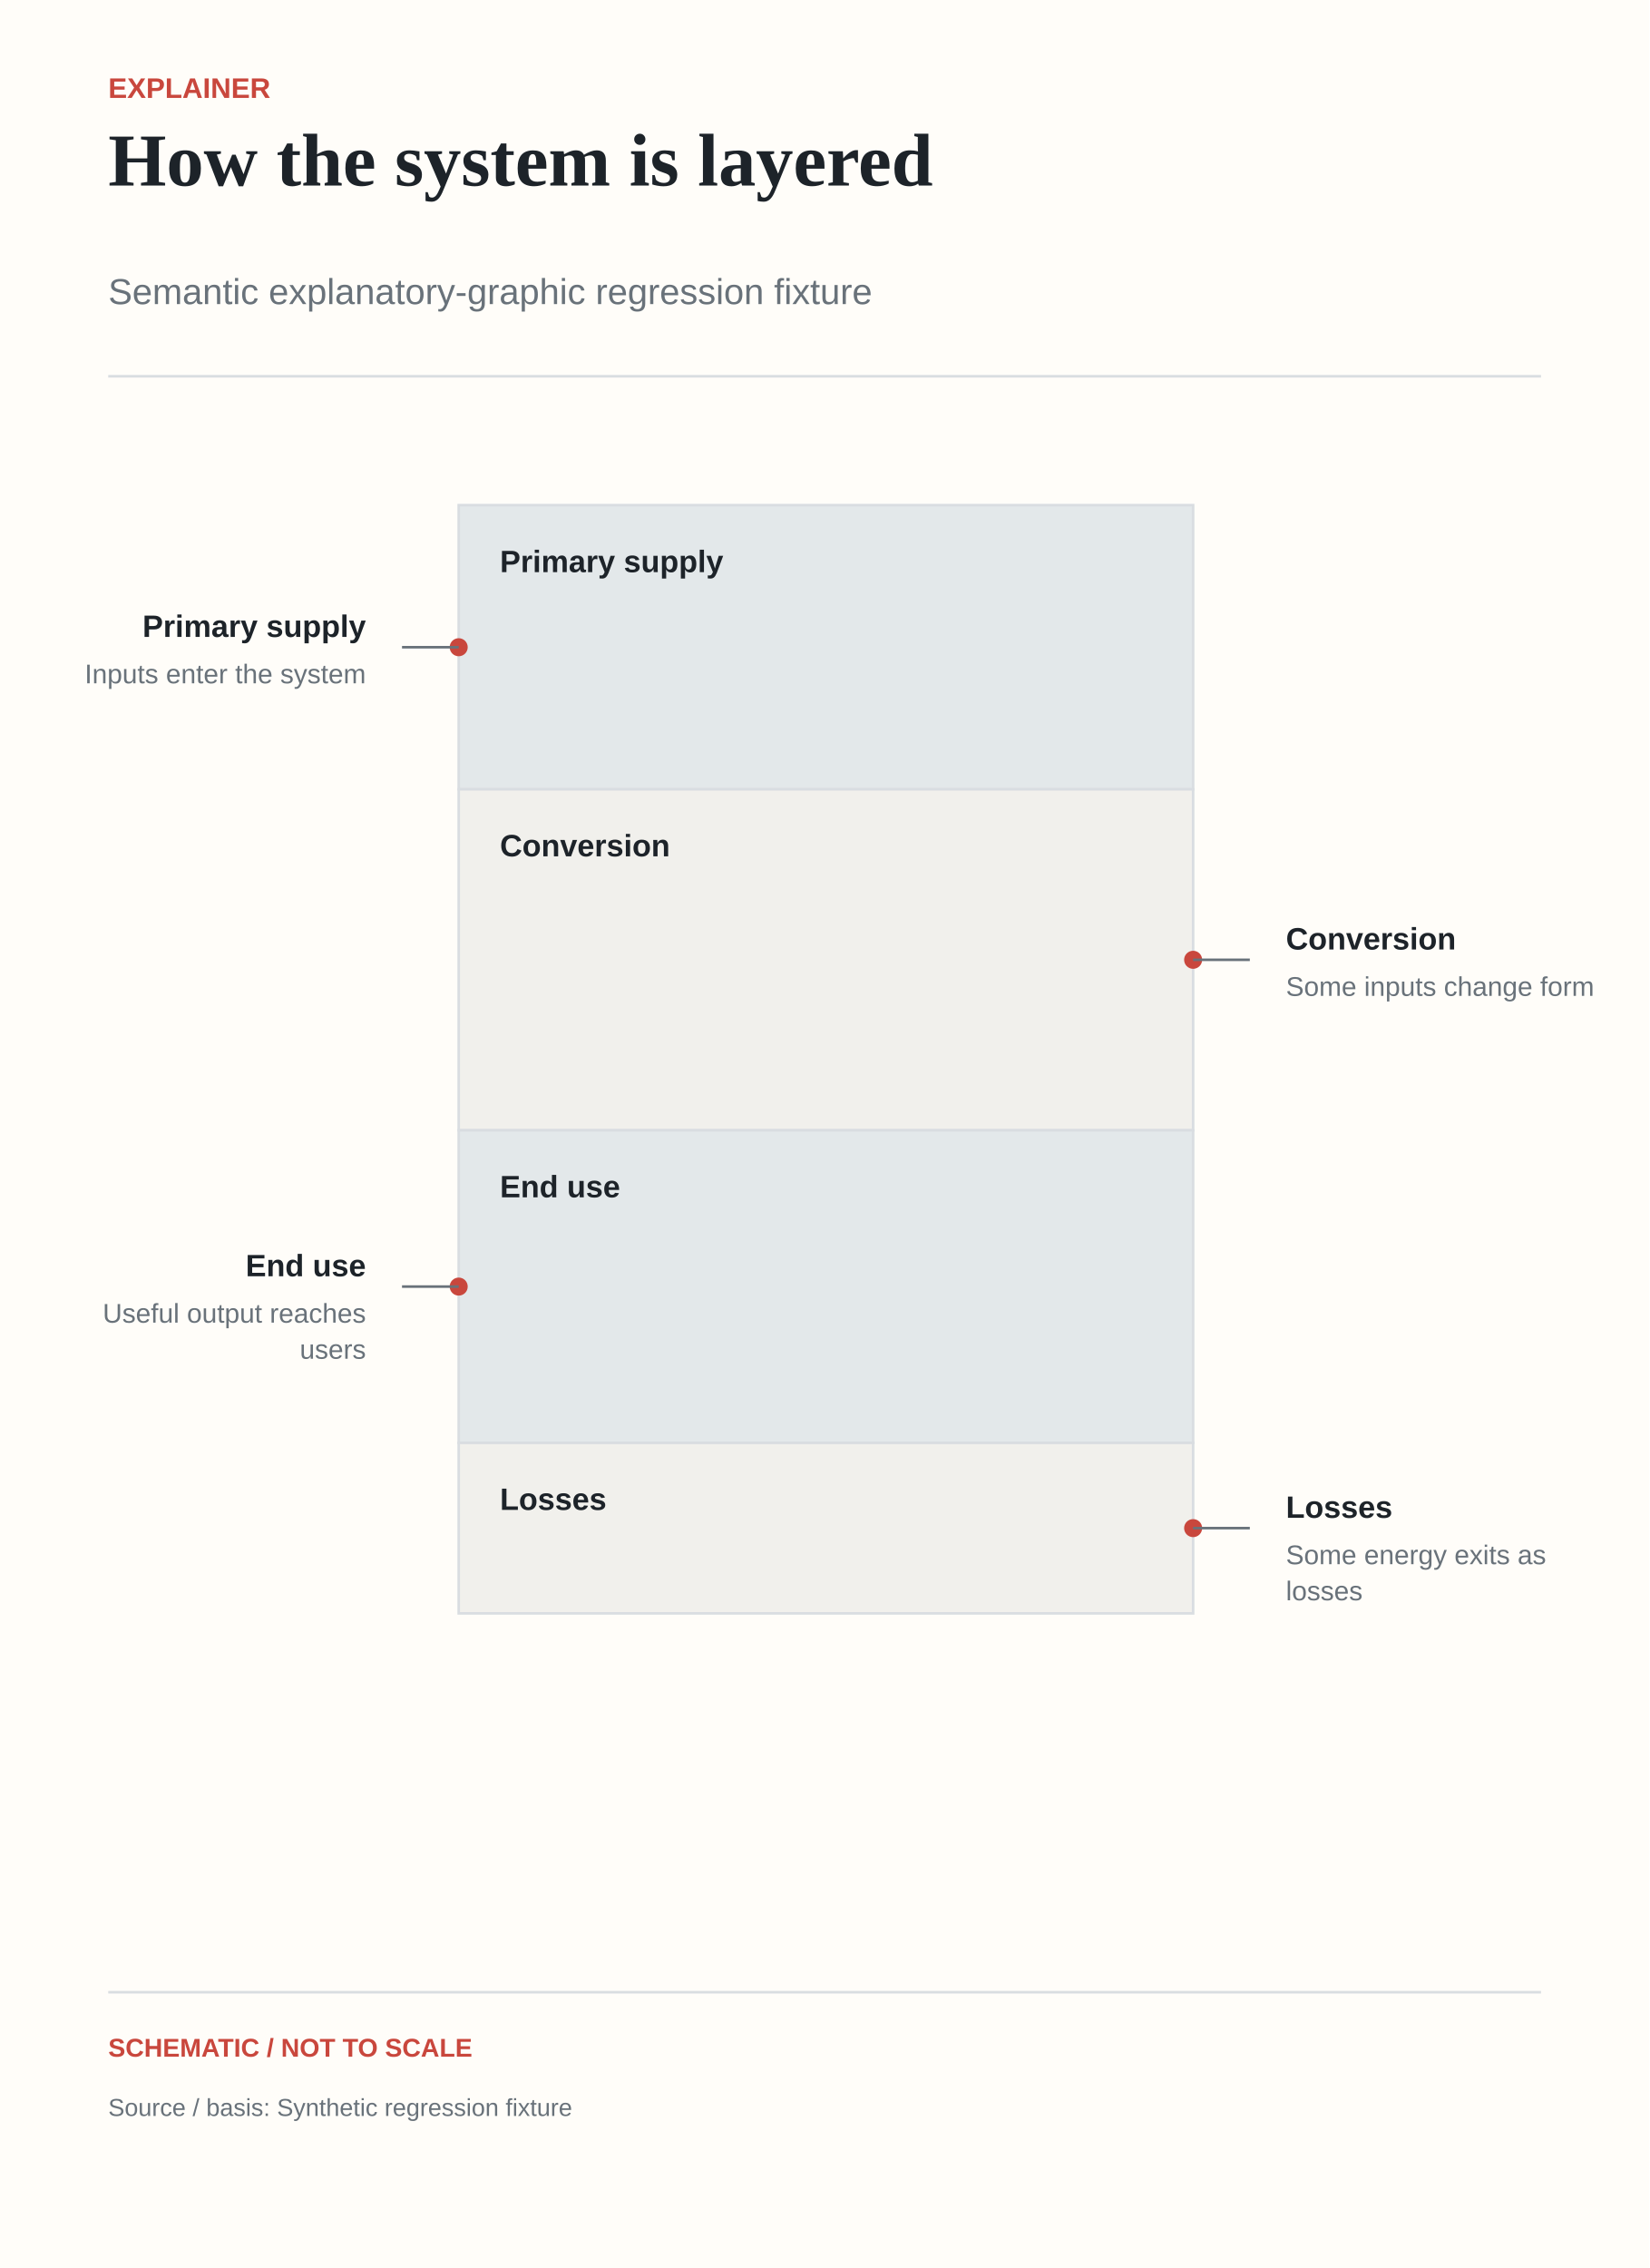
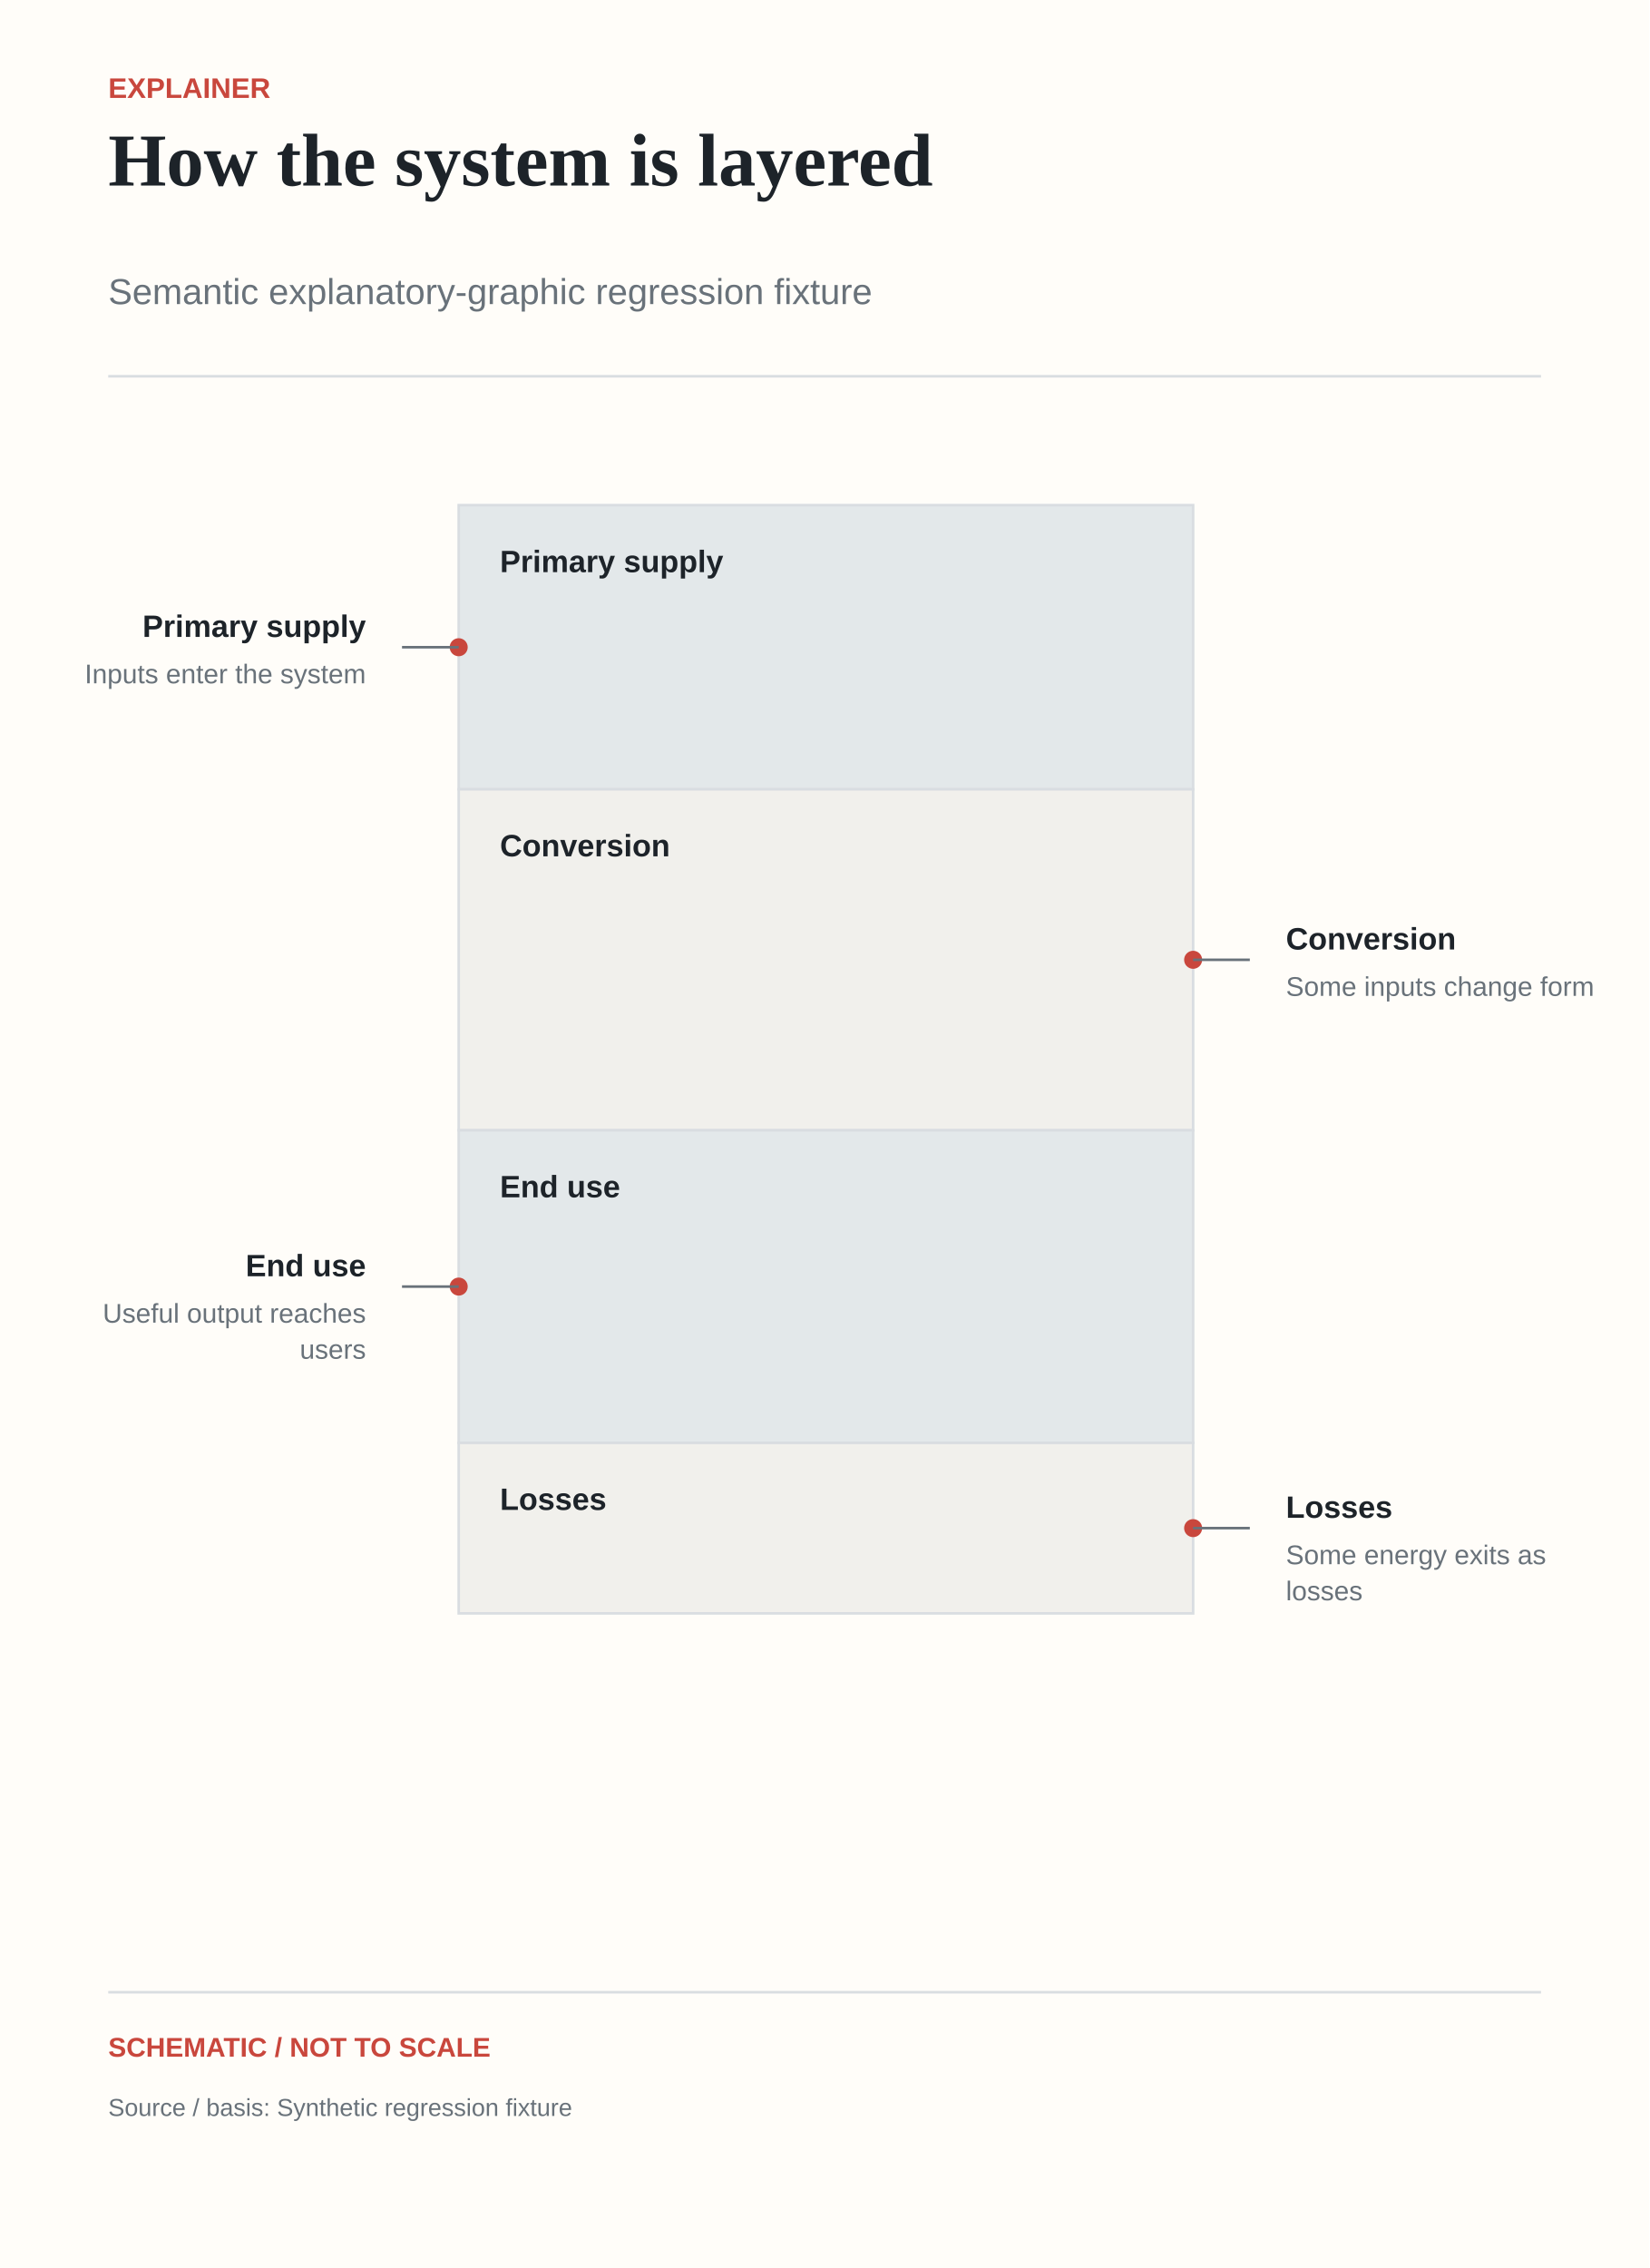
<svg xmlns="http://www.w3.org/2000/svg" viewBox="0 0 640 880" role="img" aria-labelledby="ex-title ex-desc" data-explainer-version="0.1.0" data-view="cutaway">
  <rect width="640" height="880" fill="#fffdf9" />
  <text x="42" y="38" text-anchor="start" font-family="Arial, Helvetica, sans-serif" font-size="11" font-weight="700" fill="#c9473d">EXPLAINER</text>
  <text x="42" y="72" text-anchor="start" font-family="Georgia, 'Times New Roman', serif" font-size="29" font-weight="700" fill="#1d2329">How the system is layered</text>
  <text x="42" y="118" text-anchor="start" font-family="Arial, Helvetica, sans-serif" font-size="14" font-weight="400" fill="#69727a">Semantic explanatory-graphic regression fixture</text>
  <line x1="42" y1="146" x2="598" y2="146" stroke="#d9dde1" />
  <rect x="178" y="196" width="285" height="110.256" fill="#e3e8ea" stroke="#d9dde1" />
  <text x="194" y="222" text-anchor="start" font-family="Arial, Helvetica, sans-serif" font-size="12" font-weight="700" fill="#1d2329">Primary supply</text>
  <circle cx="178" cy="251.128" r="3.5" fill="#c9473d" />
  <line x1="178" y1="251.128" x2="156" y2="251.128" stroke="#69727a" />
  <text x="142" y="247.128" text-anchor="end" font-family="Arial, Helvetica, sans-serif" font-size="12" font-weight="700" fill="#1d2329">Primary supply</text>
  <text x="142" y="265.128" text-anchor="end" font-family="Arial, Helvetica, sans-serif" font-size="10.5" font-weight="400" fill="#69727a">Inputs enter the system</text>
  <rect x="178" y="306.256" width="285" height="132.308" fill="#f1f0ec" stroke="#d9dde1" />
  <text x="194" y="332.256" text-anchor="start" font-family="Arial, Helvetica, sans-serif" font-size="12" font-weight="700" fill="#1d2329">Conversion</text>
  <circle cx="463" cy="372.41" r="3.5" fill="#c9473d" />
  <line x1="463" y1="372.41" x2="485" y2="372.41" stroke="#69727a" />
  <text x="499" y="368.41" text-anchor="start" font-family="Arial, Helvetica, sans-serif" font-size="12" font-weight="700" fill="#1d2329">Conversion</text>
  <text x="499" y="386.41" text-anchor="start" font-family="Arial, Helvetica, sans-serif" font-size="10.5" font-weight="400" fill="#69727a">Some inputs change form</text>
  <rect x="178" y="438.564" width="285" height="121.282" fill="#e3e8ea" stroke="#d9dde1" />
  <text x="194" y="464.564" text-anchor="start" font-family="Arial, Helvetica, sans-serif" font-size="12" font-weight="700" fill="#1d2329">End use</text>
  <circle cx="178" cy="499.205" r="3.5" fill="#c9473d" />
  <line x1="178" y1="499.205" x2="156" y2="499.205" stroke="#69727a" />
  <text x="142" y="495.205" text-anchor="end" font-family="Arial, Helvetica, sans-serif" font-size="12" font-weight="700" fill="#1d2329">End use</text>
  <text x="142" y="513.205" text-anchor="end" font-family="Arial, Helvetica, sans-serif" font-size="10.5" font-weight="400" fill="#69727a">Useful output reaches</text>
  <text x="142" y="527.205" text-anchor="end" font-family="Arial, Helvetica, sans-serif" font-size="10.5" font-weight="400" fill="#69727a">users</text>
  <rect x="178" y="559.846" width="285" height="66.154" fill="#f1f0ec" stroke="#d9dde1" />
  <text x="194" y="585.846" text-anchor="start" font-family="Arial, Helvetica, sans-serif" font-size="12" font-weight="700" fill="#1d2329">Losses</text>
  <circle cx="463" cy="592.923" r="3.5" fill="#c9473d" />
  <line x1="463" y1="592.923" x2="485" y2="592.923" stroke="#69727a" />
  <text x="499" y="588.923" text-anchor="start" font-family="Arial, Helvetica, sans-serif" font-size="12" font-weight="700" fill="#1d2329">Losses</text>
  <text x="499" y="606.923" text-anchor="start" font-family="Arial, Helvetica, sans-serif" font-size="10.5" font-weight="400" fill="#69727a">Some energy exits as</text>
  <text x="499" y="620.923" text-anchor="start" font-family="Arial, Helvetica, sans-serif" font-size="10.5" font-weight="400" fill="#69727a">losses</text>
  <line x1="42" y1="773" x2="598" y2="773" stroke="#d9dde1" />
-   <text x="42" y="798" text-anchor="start" font-family="Arial, Helvetica, sans-serif" font-size="10" font-weight="700" fill="#c9473d">SCHEMATIC / NOT TO SCALE</text>
+   <text x="42" y="798" text-anchor="start" font-family="Arial, Helvetica, sans-serif" font-size="10.5" font-weight="700" fill="#c9473d">SCHEMATIC / NOT TO SCALE</text>
  <text x="42" y="821" text-anchor="start" font-family="Arial, Helvetica, sans-serif" font-size="9.5" font-weight="400" fill="#69727a">Source / basis: Synthetic regression fixture</text>
</svg>
